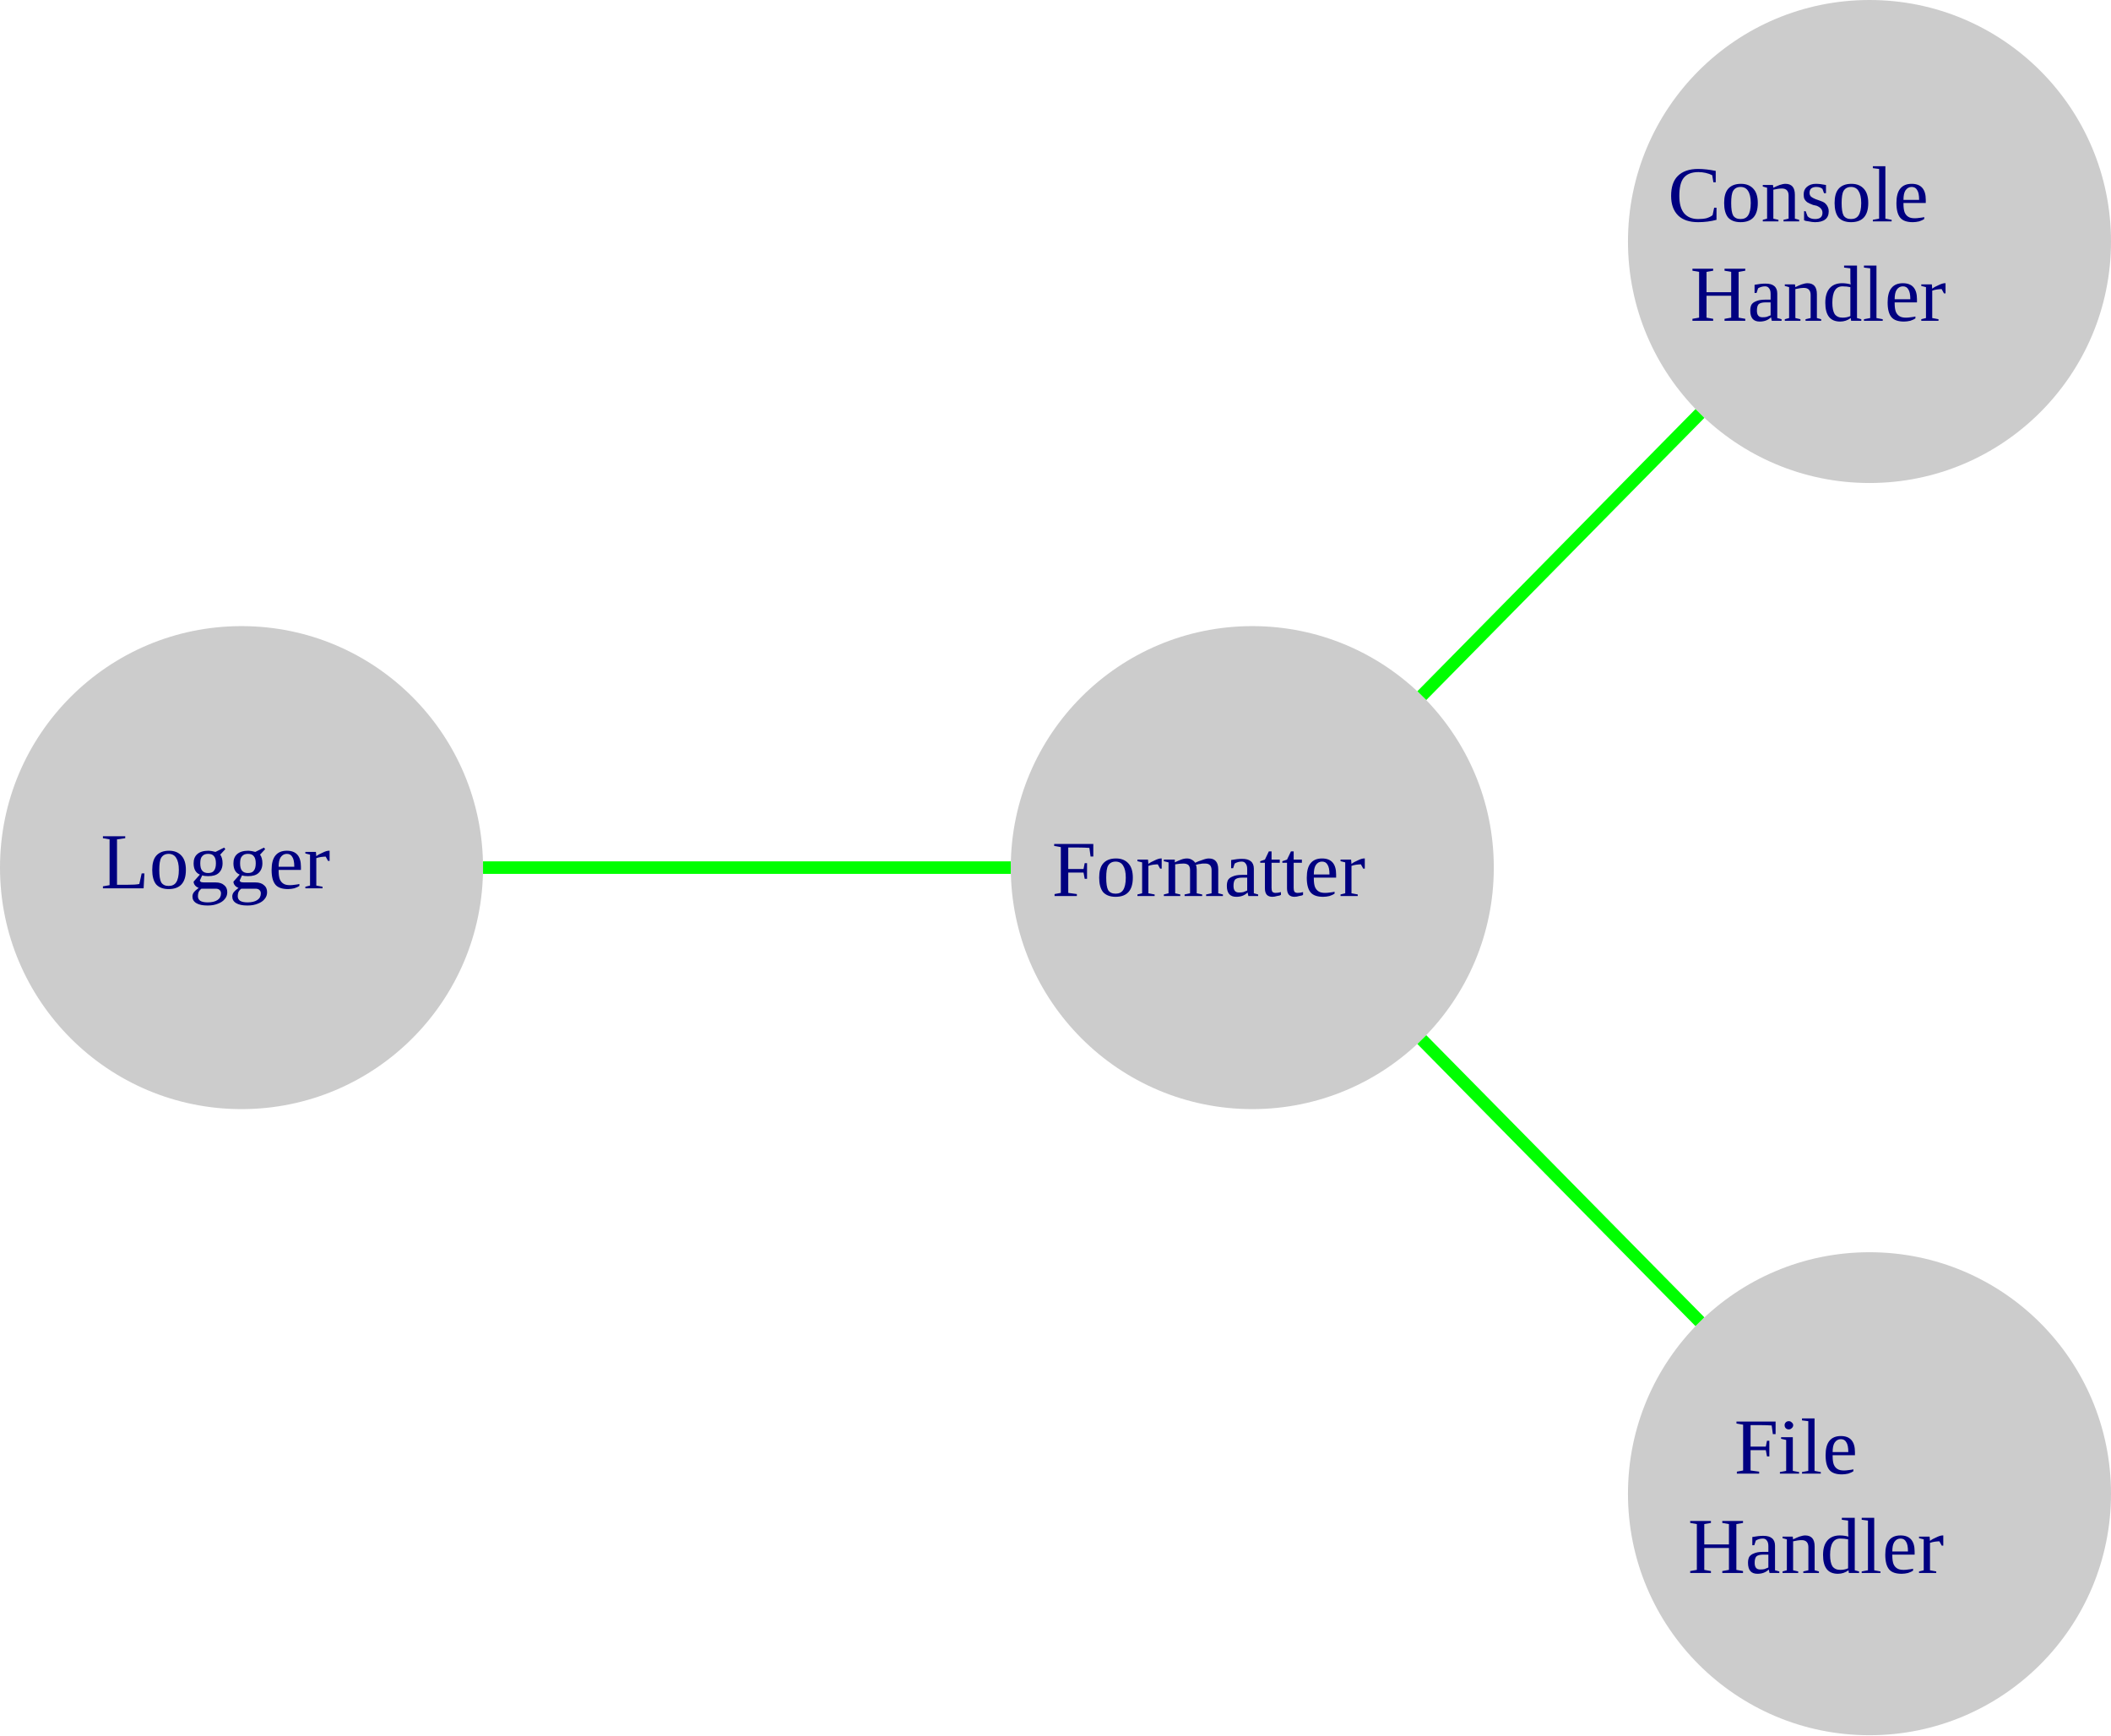
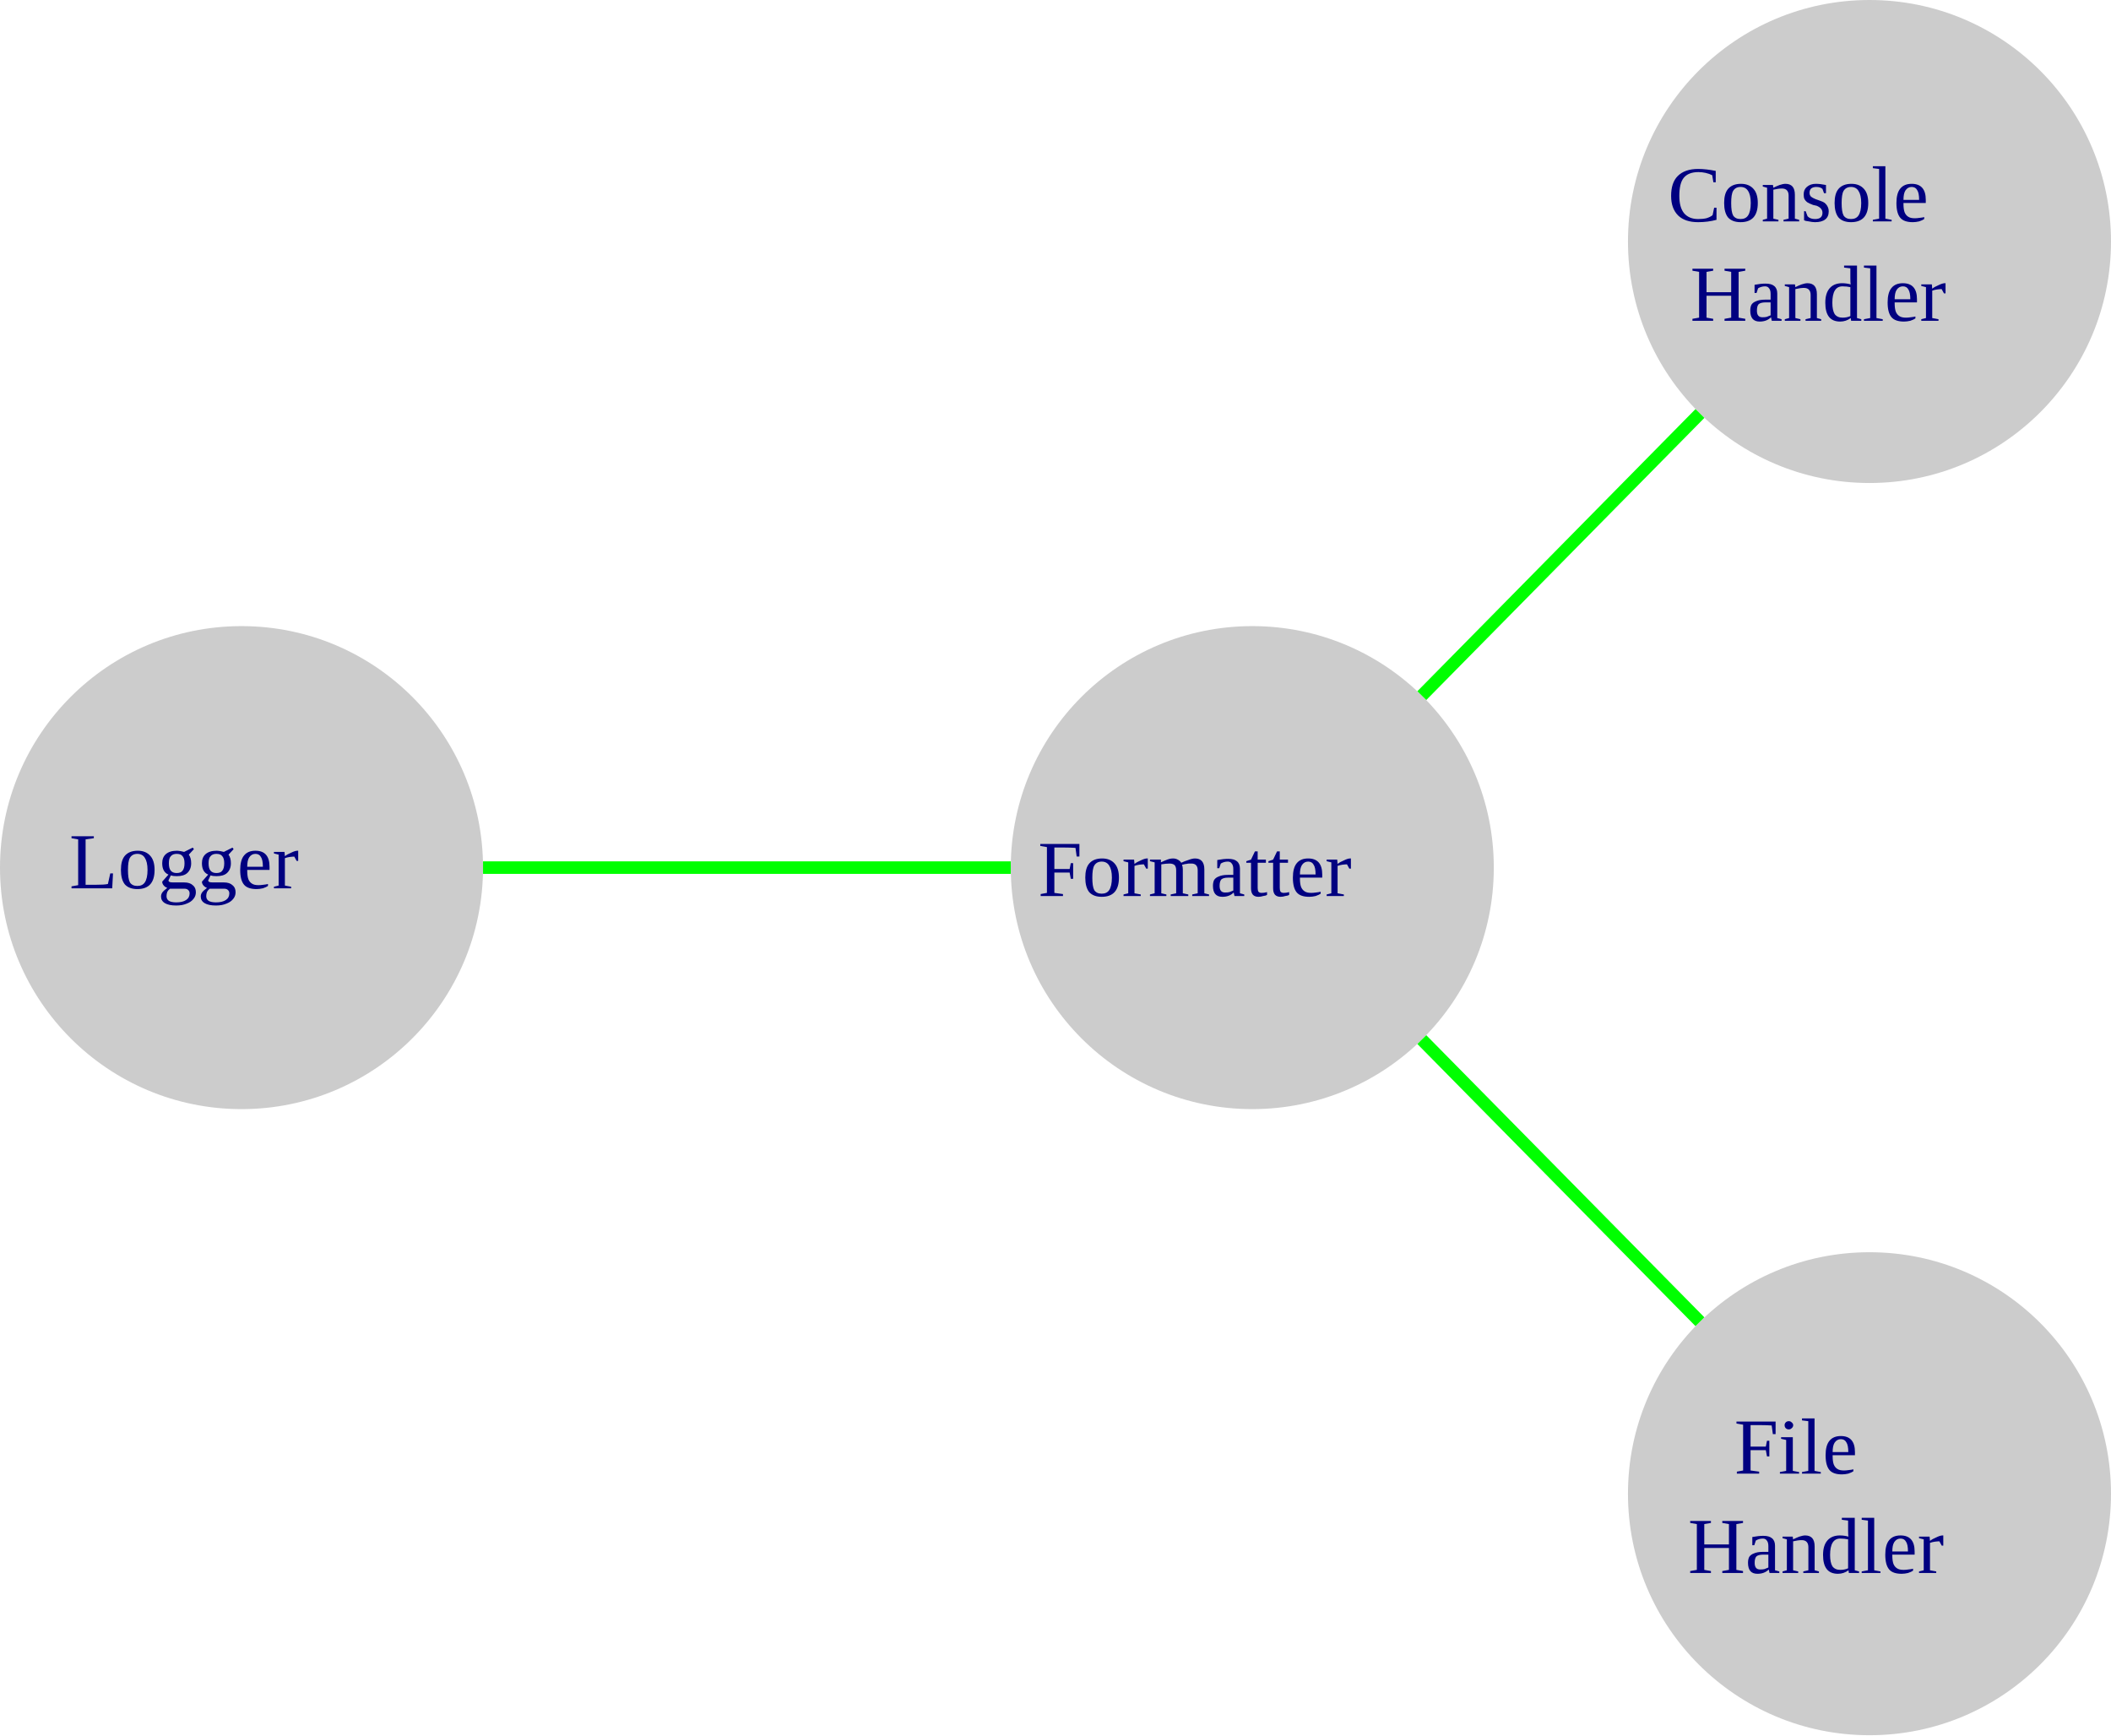
<svg xmlns="http://www.w3.org/2000/svg" width="84.286mm" height="69.286mm" viewBox="0 0 84.286 69.286" version="1.1" id="svg1">
  <defs id="defs1" />
  <g id="layer1" transform="translate(-35,-75)">
    <circle style="fill:#cccccc;stroke-width:0.265" id="path1" cx="44.643" cy="109.643" r="9.643" />
-     <text xml:space="preserve" style="font-size:3.175px;fill:#000080;stroke-width:0.265" x="39.015" y="110.47" id="text1">
-       <tspan id="tspan1" style="fill:#000080;stroke-width:0.265" x="39.015" y="110.47">Logger</tspan>
+     <text xml:space="preserve" style="font-size:3.175px;fill:#000080;stroke-width:0.265" x="44.331" y="110.47" id="text1">
+       <tspan id="tspan1" style="text-align:center;text-anchor:middle;fill:#000080;stroke-width:0.265" x="44.331" y="110.47">Logger</tspan>
    </text>
    <circle style="fill:#cccccc;stroke-width:0.265" id="path1-5" cx="85" cy="109.643" r="9.643" />
-     <text xml:space="preserve" style="font-size:3.175px;fill:#000080;stroke-width:0.265" x="76.998" y="110.778" id="text1-3">
-       <tspan id="tspan1-5" style="fill:#000080;stroke-width:0.265" x="76.998" y="110.778">Formatter</tspan>
+     <text xml:space="preserve" style="font-size:3.175px;fill:#000080;stroke-width:0.265" x="84.688" y="110.778" id="text1-3">
+       <tspan id="tspan1-5" style="text-align:center;text-anchor:middle;fill:#000080;stroke-width:0.265" x="84.688" y="110.778">Formatter</tspan>
    </text>
    <circle style="fill:#cccccc;stroke-width:0.265" id="path1-5-1" cx="109.643" cy="134.643" r="9.643" />
    <text xml:space="preserve" style="font-size:3.175px;fill:#000080;stroke-width:0.265" x="109.487" y="133.842" id="text1-3-2">
      <tspan id="tspan1-5-7" style="text-align:center;text-anchor:middle;fill:#000080;stroke-width:0.265" x="109.487" y="133.842">File</tspan>
      <tspan style="text-align:center;text-anchor:middle;fill:#000080;stroke-width:0.265" x="109.487" y="137.811" id="tspan6">Handler</tspan>
    </text>
    <circle style="fill:#cccccc;stroke-width:0.265" id="path1-5-6" cx="109.643" cy="84.643" r="9.643" />
    <text xml:space="preserve" style="font-size:3.175px;fill:#000080;stroke-width:0.265" x="109.579" y="83.842" id="text1-3-0">
      <tspan id="tspan1-5-6" style="text-align:center;text-anchor:middle;fill:#000080;stroke-width:0.265" x="109.579" y="83.842">Console</tspan>
      <tspan style="text-align:center;text-anchor:middle;fill:#000080;stroke-width:0.265" x="109.579" y="87.811" id="tspan5">Handler</tspan>
    </text>
    <path style="fill:#00ff00;fill-rule:evenodd;stroke:#00ff00;stroke-width:0.5;stroke-linecap:butt;stroke-linejoin:miter;stroke-dasharray:none;stroke-opacity:1" d="m 91.769,116.51 11.104,11.265" id="path3" />
    <path style="fill:#00ff00;fill-rule:evenodd;stroke:#00ff00;stroke-width:0.5;stroke-linecap:butt;stroke-linejoin:miter;stroke-dasharray:none;stroke-opacity:1" d="M 91.769,102.776 102.874,91.51" id="path4" />
    <path style="fill:#00ff00;fill-rule:evenodd;stroke:#00ff00;stroke-width:0.5;stroke-linecap:butt;stroke-linejoin:miter;stroke-dasharray:none;stroke-opacity:1" id="path5" d="M 54.286,109.643 H 75.357" />
  </g>
</svg>
